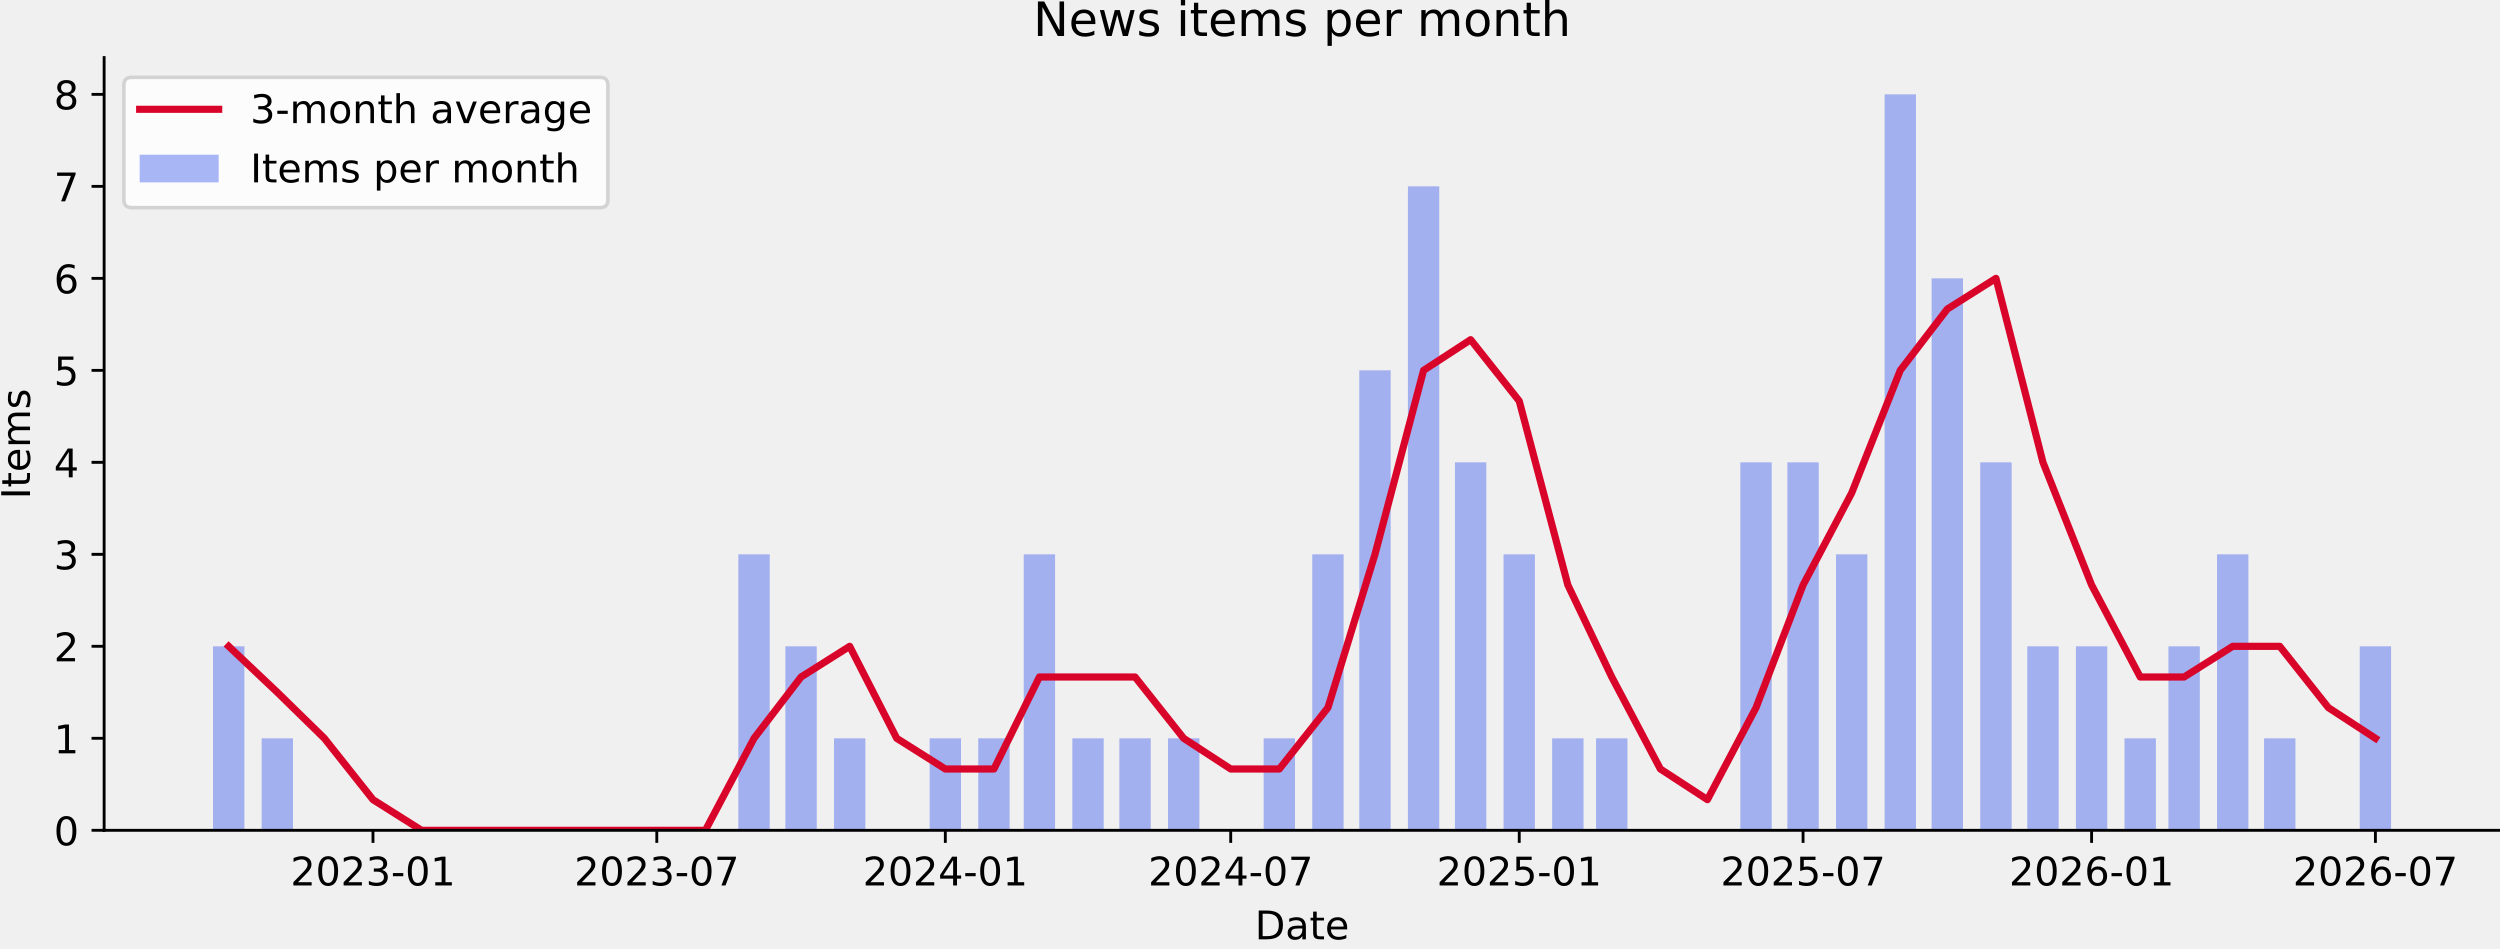
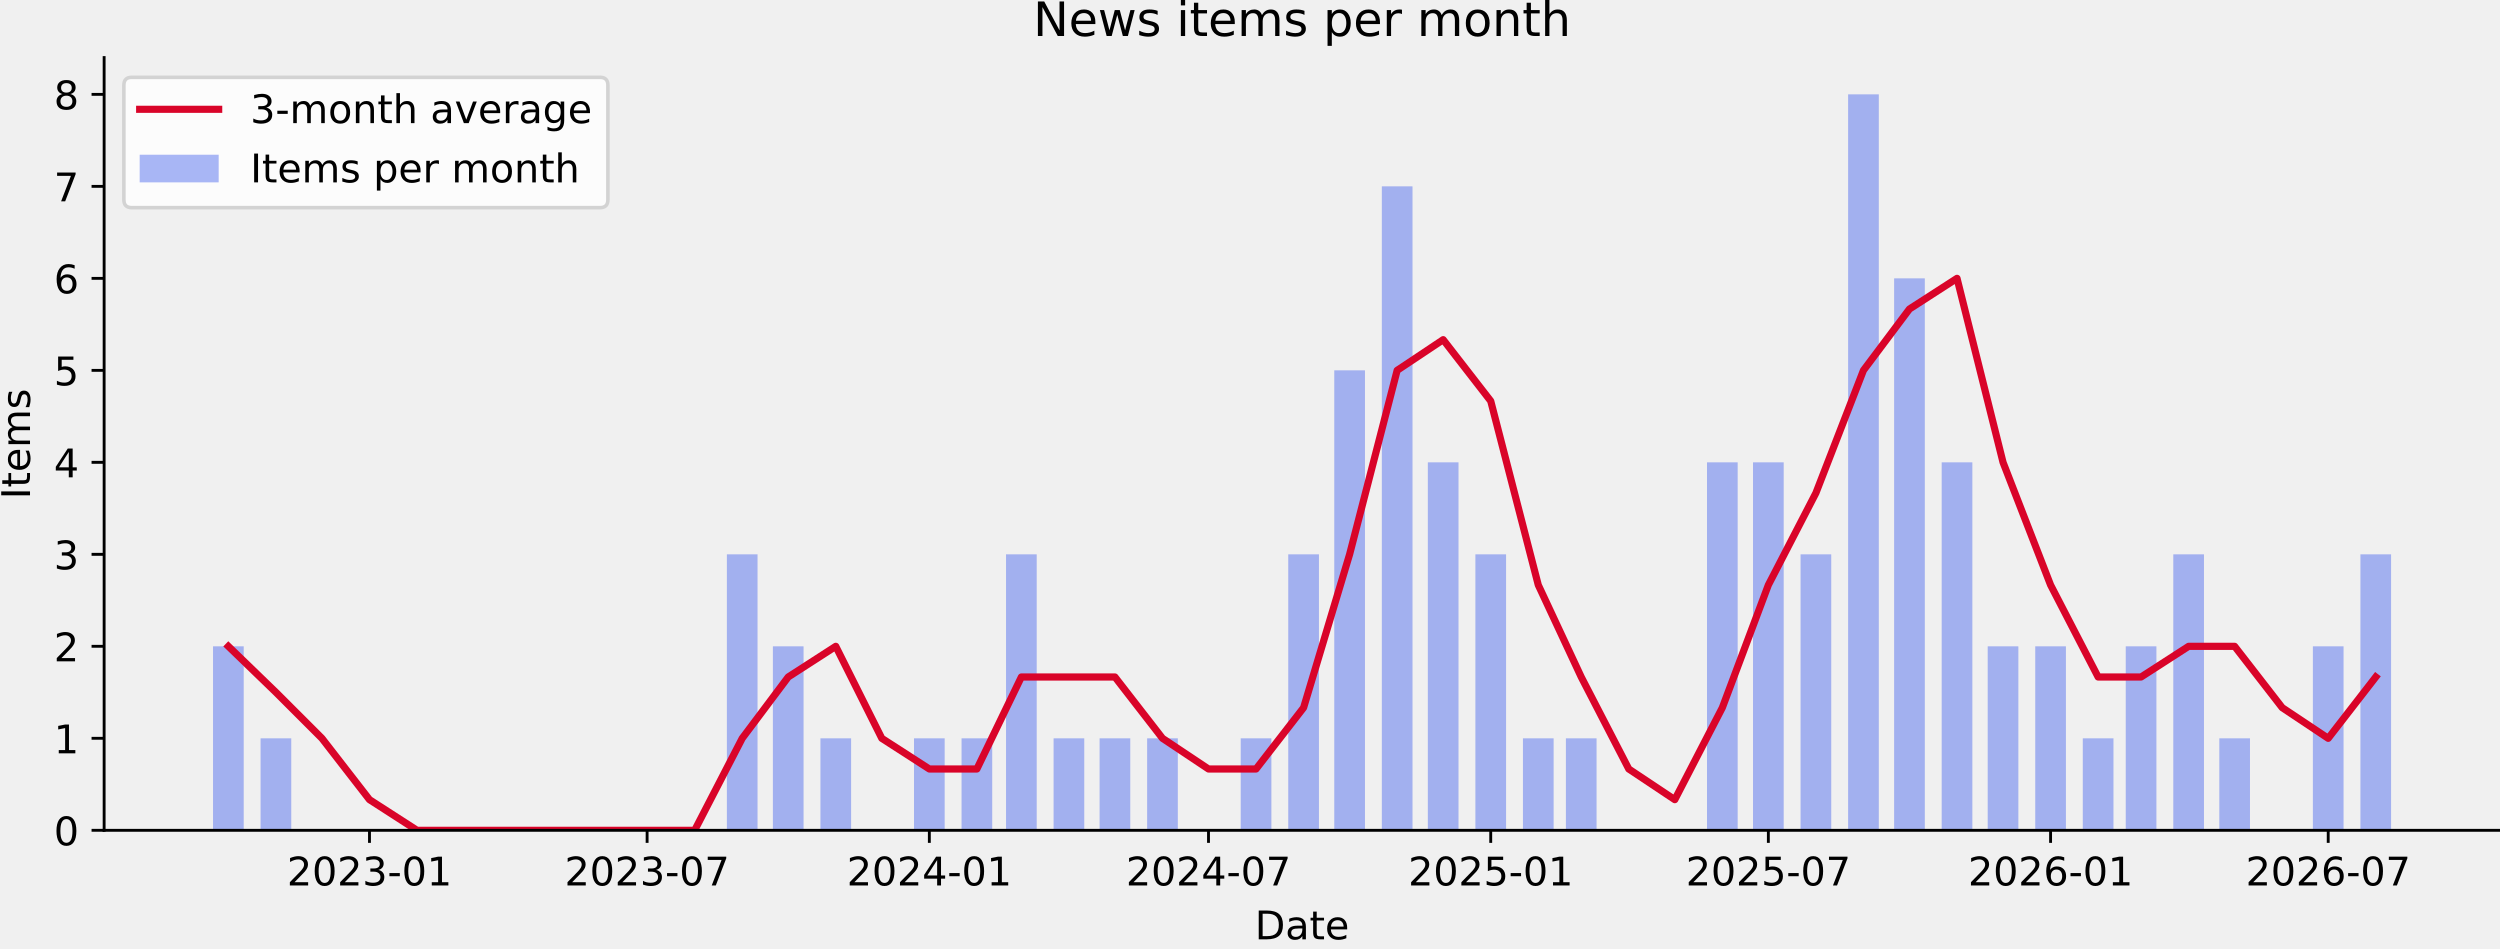
<svg xmlns="http://www.w3.org/2000/svg" xmlns:xlink="http://www.w3.org/1999/xlink" width="696.24pt" height="264.24pt" viewBox="0 0 696.24 264.24" version="1.1">
  <defs>
    <style type="text/css">*{stroke-linejoin: round; stroke-linecap: butt}</style>
  </defs>
  <g id="figure_1">
    <g id="patch_1">
      <path d="M 0 264.24  L 696.24 264.24  L 696.24 0  L 0 0  L 0 264.24  z " style="fill: none" />
    </g>
    <g id="axes_1">
      <g id="patch_2">
        <path d="M 28.999 231.24  L 696.24 231.24  L 696.24 16.03  L 28.999 16.03  L 28.999 231.24  z " style="fill: none" />
      </g>
      <g id="patch_3">
-         <path d="M 59.328 231.24  L 68.062 231.24  L 68.062 180  L 59.328 180  z " clip-path="url(#p89f8f1dfba)" style="fill: #4361ee; opacity: 0.45" />
+         <path d="M 59.328 231.24  L 67.871 231.24  L 67.871 180  L 59.328 180  z " clip-path="url(#p8202fbf239)" style="fill: #4361ee; opacity: 0.45" />
      </g>
      <g id="patch_4">
-         <path d="M 72.866 231.24  L 81.6 231.24  L 81.6 205.62  L 72.866 205.62  z " clip-path="url(#p89f8f1dfba)" style="fill: #4361ee; opacity: 0.45" />
+         <path d="M 72.57 231.24  L 81.114 231.24  L 81.114 205.62  L 72.57 205.62  z " clip-path="url(#p8202fbf239)" style="fill: #4361ee; opacity: 0.45" />
      </g>
      <g id="patch_5">
-         <path d="M 85.967 231.24  L 94.701 231.24  L 94.701 231.24  L 85.967 231.24  z " clip-path="url(#p89f8f1dfba)" style="fill: #4361ee; opacity: 0.45" />
+         <path d="M 85.385 231.24  L 93.929 231.24  L 93.929 231.24  L 85.385 231.24  z " clip-path="url(#p8202fbf239)" style="fill: #4361ee; opacity: 0.45" />
      </g>
      <g id="patch_6">
-         <path d="M 99.505 231.24  L 108.239 231.24  L 108.239 231.24  L 99.505 231.24  z " clip-path="url(#p89f8f1dfba)" style="fill: #4361ee; opacity: 0.45" />
+         <path d="M 98.628 231.24  L 107.171 231.24  L 107.171 231.24  L 98.628 231.24  z " clip-path="url(#p8202fbf239)" style="fill: #4361ee; opacity: 0.45" />
      </g>
      <g id="patch_7">
-         <path d="M 113.043 231.24  L 121.777 231.24  L 121.777 231.24  L 113.043 231.24  z " clip-path="url(#p89f8f1dfba)" style="fill: #4361ee; opacity: 0.45" />
+         <path d="M 111.87 231.24  L 120.413 231.24  L 120.413 231.24  L 111.87 231.24  z " clip-path="url(#p8202fbf239)" style="fill: #4361ee; opacity: 0.45" />
      </g>
      <g id="patch_8">
-         <path d="M 125.27 231.24  L 134.004 231.24  L 134.004 231.24  L 125.27 231.24  z " clip-path="url(#p89f8f1dfba)" style="fill: #4361ee; opacity: 0.45" />
+         <path d="M 123.831 231.24  L 132.374 231.24  L 132.374 231.24  L 123.831 231.24  z " clip-path="url(#p8202fbf239)" style="fill: #4361ee; opacity: 0.45" />
      </g>
      <g id="patch_9">
-         <path d="M 138.808 231.24  L 147.542 231.24  L 147.542 231.24  L 138.808 231.24  z " clip-path="url(#p89f8f1dfba)" style="fill: #4361ee; opacity: 0.45" />
+         <path d="M 137.073 231.24  L 145.616 231.24  L 145.616 231.24  L 137.073 231.24  z " clip-path="url(#p8202fbf239)" style="fill: #4361ee; opacity: 0.45" />
      </g>
      <g id="patch_10">
-         <path d="M 151.909 231.24  L 160.643 231.24  L 160.643 231.24  L 151.909 231.24  z " clip-path="url(#p89f8f1dfba)" style="fill: #4361ee; opacity: 0.45" />
+         <path d="M 149.888 231.24  L 158.432 231.24  L 158.432 231.24  L 149.888 231.24  z " clip-path="url(#p8202fbf239)" style="fill: #4361ee; opacity: 0.45" />
      </g>
      <g id="patch_11">
-         <path d="M 165.447 231.24  L 174.181 231.24  L 174.181 231.24  L 165.447 231.24  z " clip-path="url(#p89f8f1dfba)" style="fill: #4361ee; opacity: 0.45" />
+         <path d="M 163.13 231.24  L 171.674 231.24  L 171.674 231.24  L 163.13 231.24  z " clip-path="url(#p8202fbf239)" style="fill: #4361ee; opacity: 0.45" />
      </g>
      <g id="patch_12">
-         <path d="M 178.548 231.24  L 187.282 231.24  L 187.282 231.24  L 178.548 231.24  z " clip-path="url(#p89f8f1dfba)" style="fill: #4361ee; opacity: 0.45" />
+         <path d="M 175.946 231.24  L 184.489 231.24  L 184.489 231.24  L 175.946 231.24  z " clip-path="url(#p8202fbf239)" style="fill: #4361ee; opacity: 0.45" />
      </g>
      <g id="patch_13">
-         <path d="M 192.086 231.24  L 200.82 231.24  L 200.82 231.24  L 192.086 231.24  z " clip-path="url(#p89f8f1dfba)" style="fill: #4361ee; opacity: 0.45" />
+         <path d="M 189.188 231.24  L 197.731 231.24  L 197.731 231.24  L 189.188 231.24  z " clip-path="url(#p8202fbf239)" style="fill: #4361ee; opacity: 0.45" />
      </g>
      <g id="patch_14">
-         <path d="M 205.624 231.24  L 214.358 231.24  L 214.358 154.379  L 205.624 154.379  z " clip-path="url(#p89f8f1dfba)" style="fill: #4361ee; opacity: 0.45" />
+         <path d="M 202.43 231.24  L 210.974 231.24  L 210.974 154.379  L 202.43 154.379  z " clip-path="url(#p8202fbf239)" style="fill: #4361ee; opacity: 0.45" />
      </g>
      <g id="patch_15">
-         <path d="M 218.725 231.24  L 227.459 231.24  L 227.459 180  L 218.725 180  z " clip-path="url(#p89f8f1dfba)" style="fill: #4361ee; opacity: 0.45" />
+         <path d="M 215.245 231.24  L 223.789 231.24  L 223.789 180  L 215.245 180  z " clip-path="url(#p8202fbf239)" style="fill: #4361ee; opacity: 0.45" />
      </g>
      <g id="patch_16">
-         <path d="M 232.263 231.24  L 240.997 231.24  L 240.997 205.62  L 232.263 205.62  z " clip-path="url(#p89f8f1dfba)" style="fill: #4361ee; opacity: 0.45" />
+         <path d="M 228.488 231.24  L 237.031 231.24  L 237.031 205.62  L 228.488 205.62  z " clip-path="url(#p8202fbf239)" style="fill: #4361ee; opacity: 0.45" />
      </g>
      <g id="patch_17">
-         <path d="M 245.364 231.24  L 254.098 231.24  L 254.098 231.24  L 245.364 231.24  z " clip-path="url(#p89f8f1dfba)" style="fill: #4361ee; opacity: 0.45" />
+         <path d="M 241.303 231.24  L 249.846 231.24  L 249.846 231.24  L 241.303 231.24  z " clip-path="url(#p8202fbf239)" style="fill: #4361ee; opacity: 0.45" />
      </g>
      <g id="patch_18">
-         <path d="M 258.902 231.24  L 267.636 231.24  L 267.636 205.62  L 258.902 205.62  z " clip-path="url(#p89f8f1dfba)" style="fill: #4361ee; opacity: 0.45" />
+         <path d="M 254.545 231.24  L 263.089 231.24  L 263.089 205.62  L 254.545 205.62  z " clip-path="url(#p8202fbf239)" style="fill: #4361ee; opacity: 0.45" />
      </g>
      <g id="patch_19">
-         <path d="M 272.44 231.24  L 281.174 231.24  L 281.174 205.62  L 272.44 205.62  z " clip-path="url(#p89f8f1dfba)" style="fill: #4361ee; opacity: 0.45" />
+         <path d="M 267.787 231.24  L 276.331 231.24  L 276.331 205.62  L 267.787 205.62  z " clip-path="url(#p8202fbf239)" style="fill: #4361ee; opacity: 0.45" />
      </g>
      <g id="patch_20">
-         <path d="M 285.104 231.24  L 293.838 231.24  L 293.838 154.379  L 285.104 154.379  z " clip-path="url(#p89f8f1dfba)" style="fill: #4361ee; opacity: 0.45" />
+         <path d="M 280.175 231.24  L 288.719 231.24  L 288.719 154.379  L 280.175 154.379  z " clip-path="url(#p8202fbf239)" style="fill: #4361ee; opacity: 0.45" />
      </g>
      <g id="patch_21">
-         <path d="M 298.642 231.24  L 307.376 231.24  L 307.376 205.62  L 298.642 205.62  z " clip-path="url(#p89f8f1dfba)" style="fill: #4361ee; opacity: 0.45" />
+         <path d="M 293.418 231.24  L 301.961 231.24  L 301.961 205.62  L 293.418 205.62  z " clip-path="url(#p8202fbf239)" style="fill: #4361ee; opacity: 0.45" />
      </g>
      <g id="patch_22">
-         <path d="M 311.743 231.24  L 320.477 231.24  L 320.477 205.62  L 311.743 205.62  z " clip-path="url(#p89f8f1dfba)" style="fill: #4361ee; opacity: 0.45" />
+         <path d="M 306.233 231.24  L 314.776 231.24  L 314.776 205.62  L 306.233 205.62  z " clip-path="url(#p8202fbf239)" style="fill: #4361ee; opacity: 0.45" />
      </g>
      <g id="patch_23">
-         <path d="M 325.281 231.24  L 334.015 231.24  L 334.015 205.62  L 325.281 205.62  z " clip-path="url(#p89f8f1dfba)" style="fill: #4361ee; opacity: 0.45" />
+         <path d="M 319.475 231.24  L 328.019 231.24  L 328.019 205.62  L 319.475 205.62  z " clip-path="url(#p8202fbf239)" style="fill: #4361ee; opacity: 0.45" />
      </g>
      <g id="patch_24">
-         <path d="M 338.382 231.24  L 347.116 231.24  L 347.116 231.24  L 338.382 231.24  z " clip-path="url(#p89f8f1dfba)" style="fill: #4361ee; opacity: 0.45" />
+         <path d="M 332.29 231.24  L 340.834 231.24  L 340.834 231.24  L 332.29 231.24  z " clip-path="url(#p8202fbf239)" style="fill: #4361ee; opacity: 0.45" />
      </g>
      <g id="patch_25">
-         <path d="M 351.92 231.24  L 360.654 231.24  L 360.654 205.62  L 351.92 205.62  z " clip-path="url(#p89f8f1dfba)" style="fill: #4361ee; opacity: 0.45" />
+         <path d="M 345.533 231.24  L 354.076 231.24  L 354.076 205.62  L 345.533 205.62  z " clip-path="url(#p8202fbf239)" style="fill: #4361ee; opacity: 0.45" />
      </g>
      <g id="patch_26">
-         <path d="M 365.458 231.24  L 374.192 231.24  L 374.192 154.379  L 365.458 154.379  z " clip-path="url(#p89f8f1dfba)" style="fill: #4361ee; opacity: 0.45" />
+         <path d="M 358.775 231.24  L 367.318 231.24  L 367.318 154.379  L 358.775 154.379  z " clip-path="url(#p8202fbf239)" style="fill: #4361ee; opacity: 0.45" />
      </g>
      <g id="patch_27">
-         <path d="M 378.559 231.24  L 387.293 231.24  L 387.293 103.139  L 378.559 103.139  z " clip-path="url(#p89f8f1dfba)" style="fill: #4361ee; opacity: 0.45" />
+         <path d="M 371.59 231.24  L 380.133 231.24  L 380.133 103.139  L 371.59 103.139  z " clip-path="url(#p8202fbf239)" style="fill: #4361ee; opacity: 0.45" />
      </g>
      <g id="patch_28">
-         <path d="M 392.097 231.24  L 400.831 231.24  L 400.831 51.898  L 392.097 51.898  z " clip-path="url(#p89f8f1dfba)" style="fill: #4361ee; opacity: 0.45" />
+         <path d="M 384.832 231.24  L 393.376 231.24  L 393.376 51.898  L 384.832 51.898  z " clip-path="url(#p8202fbf239)" style="fill: #4361ee; opacity: 0.45" />
      </g>
      <g id="patch_29">
-         <path d="M 405.198 231.24  L 413.932 231.24  L 413.932 128.759  L 405.198 128.759  z " clip-path="url(#p89f8f1dfba)" style="fill: #4361ee; opacity: 0.45" />
+         <path d="M 397.647 231.24  L 406.191 231.24  L 406.191 128.759  L 397.647 128.759  z " clip-path="url(#p8202fbf239)" style="fill: #4361ee; opacity: 0.45" />
      </g>
      <g id="patch_30">
-         <path d="M 418.736 231.24  L 427.47 231.24  L 427.47 154.379  L 418.736 154.379  z " clip-path="url(#p89f8f1dfba)" style="fill: #4361ee; opacity: 0.45" />
+         <path d="M 410.89 231.24  L 419.433 231.24  L 419.433 154.379  L 410.89 154.379  z " clip-path="url(#p8202fbf239)" style="fill: #4361ee; opacity: 0.45" />
      </g>
      <g id="patch_31">
-         <path d="M 432.274 231.24  L 441.008 231.24  L 441.008 205.62  L 432.274 205.62  z " clip-path="url(#p89f8f1dfba)" style="fill: #4361ee; opacity: 0.45" />
+         <path d="M 424.132 231.24  L 432.675 231.24  L 432.675 205.62  L 424.132 205.62  z " clip-path="url(#p8202fbf239)" style="fill: #4361ee; opacity: 0.45" />
      </g>
      <g id="patch_32">
-         <path d="M 444.502 231.24  L 453.236 231.24  L 453.236 205.62  L 444.502 205.62  z " clip-path="url(#p89f8f1dfba)" style="fill: #4361ee; opacity: 0.45" />
+         <path d="M 436.093 231.24  L 444.636 231.24  L 444.636 205.62  L 436.093 205.62  z " clip-path="url(#p8202fbf239)" style="fill: #4361ee; opacity: 0.45" />
      </g>
      <g id="patch_33">
-         <path d="M 458.039 231.24  L 466.773 231.24  L 466.773 231.24  L 458.039 231.24  z " clip-path="url(#p89f8f1dfba)" style="fill: #4361ee; opacity: 0.45" />
+         <path d="M 449.335 231.24  L 457.879 231.24  L 457.879 231.24  L 449.335 231.24  z " clip-path="url(#p8202fbf239)" style="fill: #4361ee; opacity: 0.45" />
      </g>
      <g id="patch_34">
-         <path d="M 471.141 231.24  L 479.875 231.24  L 479.875 231.24  L 471.141 231.24  z " clip-path="url(#p89f8f1dfba)" style="fill: #4361ee; opacity: 0.45" />
+         <path d="M 462.15 231.24  L 470.694 231.24  L 470.694 231.24  L 462.15 231.24  z " clip-path="url(#p8202fbf239)" style="fill: #4361ee; opacity: 0.45" />
      </g>
      <g id="patch_35">
-         <path d="M 484.678 231.24  L 493.412 231.24  L 493.412 128.759  L 484.678 128.759  z " clip-path="url(#p89f8f1dfba)" style="fill: #4361ee; opacity: 0.45" />
+         <path d="M 475.393 231.24  L 483.936 231.24  L 483.936 128.759  L 475.393 128.759  z " clip-path="url(#p8202fbf239)" style="fill: #4361ee; opacity: 0.45" />
      </g>
      <g id="patch_36">
-         <path d="M 497.78 231.24  L 506.514 231.24  L 506.514 128.759  L 497.78 128.759  z " clip-path="url(#p89f8f1dfba)" style="fill: #4361ee; opacity: 0.45" />
+         <path d="M 488.208 231.24  L 496.751 231.24  L 496.751 128.759  L 488.208 128.759  z " clip-path="url(#p8202fbf239)" style="fill: #4361ee; opacity: 0.45" />
      </g>
      <g id="patch_37">
-         <path d="M 511.317 231.24  L 520.051 231.24  L 520.051 154.379  L 511.317 154.379  z " clip-path="url(#p89f8f1dfba)" style="fill: #4361ee; opacity: 0.45" />
+         <path d="M 501.45 231.24  L 509.993 231.24  L 509.993 154.379  L 501.45 154.379  z " clip-path="url(#p8202fbf239)" style="fill: #4361ee; opacity: 0.45" />
      </g>
      <g id="patch_38">
-         <path d="M 524.855 231.24  L 533.589 231.24  L 533.589 26.278  L 524.855 26.278  z " clip-path="url(#p89f8f1dfba)" style="fill: #4361ee; opacity: 0.45" />
+         <path d="M 514.692 231.24  L 523.236 231.24  L 523.236 26.278  L 514.692 26.278  z " clip-path="url(#p8202fbf239)" style="fill: #4361ee; opacity: 0.45" />
      </g>
      <g id="patch_39">
-         <path d="M 537.956 231.24  L 546.69 231.24  L 546.69 77.519  L 537.956 77.519  z " clip-path="url(#p89f8f1dfba)" style="fill: #4361ee; opacity: 0.45" />
+         <path d="M 527.507 231.24  L 536.051 231.24  L 536.051 77.519  L 527.507 77.519  z " clip-path="url(#p8202fbf239)" style="fill: #4361ee; opacity: 0.45" />
      </g>
      <g id="patch_40">
-         <path d="M 551.494 231.24  L 560.228 231.24  L 560.228 128.759  L 551.494 128.759  z " clip-path="url(#p89f8f1dfba)" style="fill: #4361ee; opacity: 0.45" />
+         <path d="M 540.75 231.24  L 549.293 231.24  L 549.293 128.759  L 540.75 128.759  z " clip-path="url(#p8202fbf239)" style="fill: #4361ee; opacity: 0.45" />
      </g>
      <g id="patch_41">
-         <path d="M 564.595 231.24  L 573.329 231.24  L 573.329 180  L 564.595 180  z " clip-path="url(#p89f8f1dfba)" style="fill: #4361ee; opacity: 0.45" />
+         <path d="M 553.565 231.24  L 562.108 231.24  L 562.108 180  L 553.565 180  z " clip-path="url(#p8202fbf239)" style="fill: #4361ee; opacity: 0.45" />
      </g>
      <g id="patch_42">
-         <path d="M 578.133 231.24  L 586.867 231.24  L 586.867 180  L 578.133 180  z " clip-path="url(#p89f8f1dfba)" style="fill: #4361ee; opacity: 0.45" />
+         <path d="M 566.807 231.24  L 575.351 231.24  L 575.351 180  L 566.807 180  z " clip-path="url(#p8202fbf239)" style="fill: #4361ee; opacity: 0.45" />
      </g>
      <g id="patch_43">
-         <path d="M 591.671 231.24  L 600.405 231.24  L 600.405 205.62  L 591.671 205.62  z " clip-path="url(#p89f8f1dfba)" style="fill: #4361ee; opacity: 0.45" />
+         <path d="M 580.049 231.24  L 588.593 231.24  L 588.593 205.62  L 580.049 205.62  z " clip-path="url(#p8202fbf239)" style="fill: #4361ee; opacity: 0.45" />
      </g>
      <g id="patch_44">
-         <path d="M 603.899 231.24  L 612.633 231.24  L 612.633 180  L 603.899 180  z " clip-path="url(#p89f8f1dfba)" style="fill: #4361ee; opacity: 0.45" />
+         <path d="M 592.01 231.24  L 600.554 231.24  L 600.554 180  L 592.01 180  z " clip-path="url(#p8202fbf239)" style="fill: #4361ee; opacity: 0.45" />
      </g>
      <g id="patch_45">
-         <path d="M 617.437 231.24  L 626.171 231.24  L 626.171 154.379  L 617.437 154.379  z " clip-path="url(#p89f8f1dfba)" style="fill: #4361ee; opacity: 0.45" />
+         <path d="M 605.253 231.24  L 613.796 231.24  L 613.796 154.379  L 605.253 154.379  z " clip-path="url(#p8202fbf239)" style="fill: #4361ee; opacity: 0.45" />
      </g>
      <g id="patch_46">
-         <path d="M 630.538 231.24  L 639.272 231.24  L 639.272 205.62  L 630.538 205.62  z " clip-path="url(#p89f8f1dfba)" style="fill: #4361ee; opacity: 0.45" />
+         <path d="M 618.068 231.24  L 626.611 231.24  L 626.611 205.62  L 618.068 205.62  z " clip-path="url(#p8202fbf239)" style="fill: #4361ee; opacity: 0.45" />
      </g>
      <g id="patch_47">
-         <path d="M 644.076 231.24  L 652.81 231.24  L 652.81 231.24  L 644.076 231.24  z " clip-path="url(#p89f8f1dfba)" style="fill: #4361ee; opacity: 0.45" />
+         <path d="M 631.31 231.24  L 639.853 231.24  L 639.853 231.24  L 631.31 231.24  z " clip-path="url(#p8202fbf239)" style="fill: #4361ee; opacity: 0.45" />
      </g>
      <g id="patch_48">
-         <path d="M 657.177 231.24  L 665.911 231.24  L 665.911 180  L 657.177 180  z " clip-path="url(#p89f8f1dfba)" style="fill: #4361ee; opacity: 0.45" />
+         <path d="M 644.125 231.24  L 652.669 231.24  L 652.669 180  L 644.125 180  z " clip-path="url(#p8202fbf239)" style="fill: #4361ee; opacity: 0.45" />
+       </g>
+       <g id="patch_49">
+         <path d="M 657.367 231.24  L 665.911 231.24  L 665.911 154.379  L 657.367 154.379  z " clip-path="url(#p8202fbf239)" style="fill: #4361ee; opacity: 0.45" />
      </g>
      <g id="matplotlib.axis_1">
        <g id="xtick_1">
          <g id="line2d_1">
            <defs>
-               <path id="m1a3a6f8a3b" d="M 0 0  L 0 3.5  " style="stroke: #000000; stroke-width: 0.8" />
+               <path id="mb87b85aa44" d="M 0 0  L 0 3.5  " style="stroke: #000000; stroke-width: 0.8" />
            </defs>
            <g>
-               <use xlink:href="#m1a3a6f8a3b" x="103.872" y="231.24" style="stroke: #000000; stroke-width: 0.8" />
+               <use xlink:href="#mb87b85aa44" x="102.899" y="231.24" style="stroke: #000000; stroke-width: 0.8" />
            </g>
          </g>
          <g id="text_1">
-             <g transform="translate(80.89124 246.5974) scale(0.11 -0.11)">
+             <g transform="translate(79.9188 246.5974) scale(0.11 -0.11)">
              <defs>
                <path id="DejaVuSans-15" d="M 1228 531  L 3431 531  L 3431 0  L 469 0  L 469 531  Q 828 903 1448 1529  Q 2069 2156 2228 2338  Q 2531 2678 2651 2914  Q 2772 3150 2772 3378  Q 2772 3750 2511 3984  Q 2250 4219 1831 4219  Q 1534 4219 1204 4116  Q 875 4013 500 3803  L 500 4441  Q 881 4594 1212 4672  Q 1544 4750 1819 4750  Q 2544 4750 2975 4387  Q 3406 4025 3406 3419  Q 3406 3131 3298 2873  Q 3191 2616 2906 2266  Q 2828 2175 2409 1742  Q 1991 1309 1228 531  z " transform="scale(0.015625)" />
                <path id="DejaVuSans-13" d="M 2034 4250  Q 1547 4250 1301 3770  Q 1056 3291 1056 2328  Q 1056 1369 1301 889  Q 1547 409 2034 409  Q 2525 409 2770 889  Q 3016 1369 3016 2328  Q 3016 3291 2770 3770  Q 2525 4250 2034 4250  z M 2034 4750  Q 2819 4750 3233 4129  Q 3647 3509 3647 2328  Q 3647 1150 3233 529  Q 2819 -91 2034 -91  Q 1250 -91 836 529  Q 422 1150 422 2328  Q 422 3509 836 4129  Q 1250 4750 2034 4750  z " transform="scale(0.015625)" />
                <path id="DejaVuSans-16" d="M 2597 2516  Q 3050 2419 3304 2112  Q 3559 1806 3559 1356  Q 3559 666 3084 287  Q 2609 -91 1734 -91  Q 1441 -91 1130 -33  Q 819 25 488 141  L 488 750  Q 750 597 1062 519  Q 1375 441 1716 441  Q 2309 441 2620 675  Q 2931 909 2931 1356  Q 2931 1769 2642 2001  Q 2353 2234 1838 2234  L 1294 2234  L 1294 2753  L 1863 2753  Q 2328 2753 2575 2939  Q 2822 3125 2822 3475  Q 2822 3834 2567 4026  Q 2313 4219 1838 4219  Q 1578 4219 1281 4162  Q 984 4106 628 3988  L 628 4550  Q 988 4650 1302 4700  Q 1616 4750 1894 4750  Q 2613 4750 3031 4423  Q 3450 4097 3450 3541  Q 3450 3153 3228 2886  Q 3006 2619 2597 2516  z " transform="scale(0.015625)" />
                <path id="DejaVuSans-10" d="M 313 2009  L 1997 2009  L 1997 1497  L 313 1497  L 313 2009  z " transform="scale(0.015625)" />
                <path id="DejaVuSans-14" d="M 794 531  L 1825 531  L 1825 4091  L 703 3866  L 703 4441  L 1819 4666  L 2450 4666  L 2450 531  L 3481 531  L 3481 0  L 794 0  L 794 531  z " transform="scale(0.015625)" />
              </defs>
              <use xlink:href="#DejaVuSans-15" />
              <use xlink:href="#DejaVuSans-13" transform="translate(63.625 0)" />
              <use xlink:href="#DejaVuSans-15" transform="translate(127.25 0)" />
              <use xlink:href="#DejaVuSans-16" transform="translate(190.875 0)" />
              <use xlink:href="#DejaVuSans-10" transform="translate(254.5 0)" />
              <use xlink:href="#DejaVuSans-13" transform="translate(290.5781 0)" />
              <use xlink:href="#DejaVuSans-14" transform="translate(354.2031 0)" />
            </g>
          </g>
        </g>
        <g id="xtick_2">
          <g id="line2d_2">
            <g>
-               <use xlink:href="#m1a3a6f8a3b" x="182.915" y="231.24" style="stroke: #000000; stroke-width: 0.8" />
+               <use xlink:href="#mb87b85aa44" x="180.217" y="231.24" style="stroke: #000000; stroke-width: 0.8" />
            </g>
          </g>
          <g id="text_2">
-             <g transform="translate(159.9348 246.5974) scale(0.11 -0.11)">
+             <g transform="translate(157.2368 246.5974) scale(0.11 -0.11)">
              <defs>
                <path id="DejaVuSans-1a" d="M 525 4666  L 3525 4666  L 3525 4397  L 1831 0  L 1172 0  L 2766 4134  L 525 4134  L 525 4666  z " transform="scale(0.015625)" />
              </defs>
              <use xlink:href="#DejaVuSans-15" />
              <use xlink:href="#DejaVuSans-13" transform="translate(63.625 0)" />
              <use xlink:href="#DejaVuSans-15" transform="translate(127.25 0)" />
              <use xlink:href="#DejaVuSans-16" transform="translate(190.875 0)" />
              <use xlink:href="#DejaVuSans-10" transform="translate(254.5 0)" />
              <use xlink:href="#DejaVuSans-13" transform="translate(290.5781 0)" />
              <use xlink:href="#DejaVuSans-1a" transform="translate(354.2031 0)" />
            </g>
          </g>
        </g>
        <g id="xtick_3">
          <g id="line2d_3">
            <g>
-               <use xlink:href="#m1a3a6f8a3b" x="263.269" y="231.24" style="stroke: #000000; stroke-width: 0.8" />
+               <use xlink:href="#mb87b85aa44" x="258.817" y="231.24" style="stroke: #000000; stroke-width: 0.8" />
            </g>
          </g>
          <g id="text_3">
-             <g transform="translate(240.2885 246.5974) scale(0.11 -0.11)">
+             <g transform="translate(235.8363 246.5974) scale(0.11 -0.11)">
              <defs>
                <path id="DejaVuSans-17" d="M 2419 4116  L 825 1625  L 2419 1625  L 2419 4116  z M 2253 4666  L 3047 4666  L 3047 1625  L 3713 1625  L 3713 1100  L 3047 1100  L 3047 0  L 2419 0  L 2419 1100  L 313 1100  L 313 1709  L 2253 4666  z " transform="scale(0.015625)" />
              </defs>
              <use xlink:href="#DejaVuSans-15" />
              <use xlink:href="#DejaVuSans-13" transform="translate(63.625 0)" />
              <use xlink:href="#DejaVuSans-15" transform="translate(127.25 0)" />
              <use xlink:href="#DejaVuSans-17" transform="translate(190.875 0)" />
              <use xlink:href="#DejaVuSans-10" transform="translate(254.5 0)" />
              <use xlink:href="#DejaVuSans-13" transform="translate(290.5781 0)" />
              <use xlink:href="#DejaVuSans-14" transform="translate(354.2031 0)" />
            </g>
          </g>
        </g>
        <g id="xtick_4">
          <g id="line2d_4">
            <g>
-               <use xlink:href="#m1a3a6f8a3b" x="342.749" y="231.24" style="stroke: #000000; stroke-width: 0.8" />
+               <use xlink:href="#mb87b85aa44" x="336.562" y="231.24" style="stroke: #000000; stroke-width: 0.8" />
            </g>
          </g>
          <g id="text_4">
-             <g transform="translate(319.7688 246.5974) scale(0.11 -0.11)">
+             <g transform="translate(313.5814 246.5974) scale(0.11 -0.11)">
              <use xlink:href="#DejaVuSans-15" />
              <use xlink:href="#DejaVuSans-13" transform="translate(63.625 0)" />
              <use xlink:href="#DejaVuSans-15" transform="translate(127.25 0)" />
              <use xlink:href="#DejaVuSans-17" transform="translate(190.875 0)" />
              <use xlink:href="#DejaVuSans-10" transform="translate(254.5 0)" />
              <use xlink:href="#DejaVuSans-13" transform="translate(290.5781 0)" />
              <use xlink:href="#DejaVuSans-1a" transform="translate(354.2031 0)" />
            </g>
          </g>
        </g>
        <g id="xtick_5">
          <g id="line2d_5">
            <g>
-               <use xlink:href="#m1a3a6f8a3b" x="423.103" y="231.24" style="stroke: #000000; stroke-width: 0.8" />
+               <use xlink:href="#mb87b85aa44" x="415.161" y="231.24" style="stroke: #000000; stroke-width: 0.8" />
            </g>
          </g>
          <g id="text_5">
-             <g transform="translate(400.1224 246.5974) scale(0.11 -0.11)">
+             <g transform="translate(392.1809 246.5974) scale(0.11 -0.11)">
              <defs>
                <path id="DejaVuSans-18" d="M 691 4666  L 3169 4666  L 3169 4134  L 1269 4134  L 1269 2991  Q 1406 3038 1543 3061  Q 1681 3084 1819 3084  Q 2600 3084 3056 2656  Q 3513 2228 3513 1497  Q 3513 744 3044 326  Q 2575 -91 1722 -91  Q 1428 -91 1123 -41  Q 819 9 494 109  L 494 744  Q 775 591 1075 516  Q 1375 441 1709 441  Q 2250 441 2565 725  Q 2881 1009 2881 1497  Q 2881 1984 2565 2268  Q 2250 2553 1709 2553  Q 1456 2553 1204 2497  Q 953 2441 691 2322  L 691 4666  z " transform="scale(0.015625)" />
              </defs>
              <use xlink:href="#DejaVuSans-15" />
              <use xlink:href="#DejaVuSans-13" transform="translate(63.625 0)" />
              <use xlink:href="#DejaVuSans-15" transform="translate(127.25 0)" />
              <use xlink:href="#DejaVuSans-18" transform="translate(190.875 0)" />
              <use xlink:href="#DejaVuSans-10" transform="translate(254.5 0)" />
              <use xlink:href="#DejaVuSans-13" transform="translate(290.5781 0)" />
              <use xlink:href="#DejaVuSans-14" transform="translate(354.2031 0)" />
            </g>
          </g>
        </g>
        <g id="xtick_6">
          <g id="line2d_6">
            <g>
-               <use xlink:href="#m1a3a6f8a3b" x="502.147" y="231.24" style="stroke: #000000; stroke-width: 0.8" />
+               <use xlink:href="#mb87b85aa44" x="492.479" y="231.24" style="stroke: #000000; stroke-width: 0.8" />
            </g>
          </g>
          <g id="text_6">
-             <g transform="translate(479.166 246.5974) scale(0.11 -0.11)">
+             <g transform="translate(469.4988 246.5974) scale(0.11 -0.11)">
              <use xlink:href="#DejaVuSans-15" />
              <use xlink:href="#DejaVuSans-13" transform="translate(63.625 0)" />
              <use xlink:href="#DejaVuSans-15" transform="translate(127.25 0)" />
              <use xlink:href="#DejaVuSans-18" transform="translate(190.875 0)" />
              <use xlink:href="#DejaVuSans-10" transform="translate(254.5 0)" />
              <use xlink:href="#DejaVuSans-13" transform="translate(290.5781 0)" />
              <use xlink:href="#DejaVuSans-1a" transform="translate(354.2031 0)" />
            </g>
          </g>
        </g>
        <g id="xtick_7">
          <g id="line2d_7">
            <g>
-               <use xlink:href="#m1a3a6f8a3b" x="582.5" y="231.24" style="stroke: #000000; stroke-width: 0.8" />
+               <use xlink:href="#mb87b85aa44" x="571.079" y="231.24" style="stroke: #000000; stroke-width: 0.8" />
            </g>
          </g>
          <g id="text_7">
-             <g transform="translate(559.5197 246.5974) scale(0.11 -0.11)">
+             <g transform="translate(548.0983 246.5974) scale(0.11 -0.11)">
              <defs>
                <path id="DejaVuSans-19" d="M 2113 2584  Q 1688 2584 1439 2293  Q 1191 2003 1191 1497  Q 1191 994 1439 701  Q 1688 409 2113 409  Q 2538 409 2786 701  Q 3034 994 3034 1497  Q 3034 2003 2786 2293  Q 2538 2584 2113 2584  z M 3366 4563  L 3366 3988  Q 3128 4100 2886 4159  Q 2644 4219 2406 4219  Q 1781 4219 1451 3797  Q 1122 3375 1075 2522  Q 1259 2794 1537 2939  Q 1816 3084 2150 3084  Q 2853 3084 3261 2657  Q 3669 2231 3669 1497  Q 3669 778 3244 343  Q 2819 -91 2113 -91  Q 1303 -91 875 529  Q 447 1150 447 2328  Q 447 3434 972 4092  Q 1497 4750 2381 4750  Q 2619 4750 2861 4703  Q 3103 4656 3366 4563  z " transform="scale(0.015625)" />
              </defs>
              <use xlink:href="#DejaVuSans-15" />
              <use xlink:href="#DejaVuSans-13" transform="translate(63.625 0)" />
              <use xlink:href="#DejaVuSans-15" transform="translate(127.25 0)" />
              <use xlink:href="#DejaVuSans-19" transform="translate(190.875 0)" />
              <use xlink:href="#DejaVuSans-10" transform="translate(254.5 0)" />
              <use xlink:href="#DejaVuSans-13" transform="translate(290.5781 0)" />
              <use xlink:href="#DejaVuSans-14" transform="translate(354.2031 0)" />
            </g>
          </g>
        </g>
        <g id="xtick_8">
          <g id="line2d_8">
            <g>
-               <use xlink:href="#m1a3a6f8a3b" x="661.544" y="231.24" style="stroke: #000000; stroke-width: 0.8" />
+               <use xlink:href="#mb87b85aa44" x="648.397" y="231.24" style="stroke: #000000; stroke-width: 0.8" />
            </g>
          </g>
          <g id="text_8">
-             <g transform="translate(638.5633 246.5974) scale(0.11 -0.11)">
+             <g transform="translate(625.4163 246.5974) scale(0.11 -0.11)">
              <use xlink:href="#DejaVuSans-15" />
              <use xlink:href="#DejaVuSans-13" transform="translate(63.625 0)" />
              <use xlink:href="#DejaVuSans-15" transform="translate(127.25 0)" />
              <use xlink:href="#DejaVuSans-19" transform="translate(190.875 0)" />
              <use xlink:href="#DejaVuSans-10" transform="translate(254.5 0)" />
              <use xlink:href="#DejaVuSans-13" transform="translate(290.5781 0)" />
              <use xlink:href="#DejaVuSans-1a" transform="translate(354.2031 0)" />
            </g>
          </g>
        </g>
        <g id="text_9">
          <g transform="translate(349.4735 261.5974) scale(0.11 -0.11)">
            <defs>
              <path id="DejaVuSans-27" d="M 1259 4147  L 1259 519  L 2022 519  Q 2988 519 3436 956  Q 3884 1394 3884 2338  Q 3884 3275 3436 3711  Q 2988 4147 2022 4147  L 1259 4147  z M 628 4666  L 1925 4666  Q 3281 4666 3915 4102  Q 4550 3538 4550 2338  Q 4550 1131 3912 565  Q 3275 0 1925 0  L 628 0  L 628 4666  z " transform="scale(0.015625)" />
              <path id="DejaVuSans-44" d="M 2194 1759  Q 1497 1759 1228 1600  Q 959 1441 959 1056  Q 959 750 1161 570  Q 1363 391 1709 391  Q 2188 391 2477 730  Q 2766 1069 2766 1631  L 2766 1759  L 2194 1759  z M 3341 1997  L 3341 0  L 2766 0  L 2766 531  Q 2569 213 2275 61  Q 1981 -91 1556 -91  Q 1019 -91 701 211  Q 384 513 384 1019  Q 384 1609 779 1909  Q 1175 2209 1959 2209  L 2766 2209  L 2766 2266  Q 2766 2663 2505 2880  Q 2244 3097 1772 3097  Q 1472 3097 1187 3025  Q 903 2953 641 2809  L 641 3341  Q 956 3463 1253 3523  Q 1550 3584 1831 3584  Q 2591 3584 2966 3190  Q 3341 2797 3341 1997  z " transform="scale(0.015625)" />
              <path id="DejaVuSans-57" d="M 1172 4494  L 1172 3500  L 2356 3500  L 2356 3053  L 1172 3053  L 1172 1153  Q 1172 725 1289 603  Q 1406 481 1766 481  L 2356 481  L 2356 0  L 1766 0  Q 1100 0 847 248  Q 594 497 594 1153  L 594 3053  L 172 3053  L 172 3500  L 594 3500  L 594 4494  L 1172 4494  z " transform="scale(0.015625)" />
              <path id="DejaVuSans-48" d="M 3597 1894  L 3597 1613  L 953 1613  Q 991 1019 1311 708  Q 1631 397 2203 397  Q 2534 397 2845 478  Q 3156 559 3463 722  L 3463 178  Q 3153 47 2828 -22  Q 2503 -91 2169 -91  Q 1331 -91 842 396  Q 353 884 353 1716  Q 353 2575 817 3079  Q 1281 3584 2069 3584  Q 2775 3584 3186 3129  Q 3597 2675 3597 1894  z M 3022 2063  Q 3016 2534 2758 2815  Q 2500 3097 2075 3097  Q 1594 3097 1305 2825  Q 1016 2553 972 2059  L 3022 2063  z " transform="scale(0.015625)" />
            </defs>
            <use xlink:href="#DejaVuSans-27" />
            <use xlink:href="#DejaVuSans-44" transform="translate(77 0)" />
            <use xlink:href="#DejaVuSans-57" transform="translate(138.2812 0)" />
            <use xlink:href="#DejaVuSans-48" transform="translate(177.4844 0)" />
          </g>
        </g>
      </g>
      <g id="matplotlib.axis_2">
        <g id="ytick_1">
          <g id="line2d_9">
            <defs>
-               <path id="md4ef435bdd" d="M 0 0  L -3.5 0  " style="stroke: #000000; stroke-width: 0.8" />
+               <path id="me62b69fd5f" d="M 0 0  L -3.5 0  " style="stroke: #000000; stroke-width: 0.8" />
            </defs>
            <g>
-               <use xlink:href="#md4ef435bdd" x="28.999" y="231.24" style="stroke: #000000; stroke-width: 0.8" />
+               <use xlink:href="#me62b69fd5f" x="28.999" y="231.24" style="stroke: #000000; stroke-width: 0.8" />
            </g>
          </g>
          <g id="text_10">
            <g transform="translate(15 235.4187) scale(0.11 -0.11)">
              <use xlink:href="#DejaVuSans-13" />
            </g>
          </g>
        </g>
        <g id="ytick_2">
          <g id="line2d_10">
            <g>
-               <use xlink:href="#md4ef435bdd" x="28.999" y="205.62" style="stroke: #000000; stroke-width: 0.8" />
+               <use xlink:href="#me62b69fd5f" x="28.999" y="205.62" style="stroke: #000000; stroke-width: 0.8" />
            </g>
          </g>
          <g id="text_11">
            <g transform="translate(15 209.7985) scale(0.11 -0.11)">
              <use xlink:href="#DejaVuSans-14" />
            </g>
          </g>
        </g>
        <g id="ytick_3">
          <g id="line2d_11">
            <g>
-               <use xlink:href="#md4ef435bdd" x="28.999" y="180" style="stroke: #000000; stroke-width: 0.8" />
+               <use xlink:href="#me62b69fd5f" x="28.999" y="180" style="stroke: #000000; stroke-width: 0.8" />
            </g>
          </g>
          <g id="text_12">
            <g transform="translate(15 184.1782) scale(0.11 -0.11)">
              <use xlink:href="#DejaVuSans-15" />
            </g>
          </g>
        </g>
        <g id="ytick_4">
          <g id="line2d_12">
            <g>
-               <use xlink:href="#md4ef435bdd" x="28.999" y="154.379" style="stroke: #000000; stroke-width: 0.8" />
+               <use xlink:href="#me62b69fd5f" x="28.999" y="154.379" style="stroke: #000000; stroke-width: 0.8" />
            </g>
          </g>
          <g id="text_13">
            <g transform="translate(15 158.558) scale(0.11 -0.11)">
              <use xlink:href="#DejaVuSans-16" />
            </g>
          </g>
        </g>
        <g id="ytick_5">
          <g id="line2d_13">
            <g>
-               <use xlink:href="#md4ef435bdd" x="28.999" y="128.759" style="stroke: #000000; stroke-width: 0.8" />
+               <use xlink:href="#me62b69fd5f" x="28.999" y="128.759" style="stroke: #000000; stroke-width: 0.8" />
            </g>
          </g>
          <g id="text_14">
            <g transform="translate(15 132.9377) scale(0.11 -0.11)">
              <use xlink:href="#DejaVuSans-17" />
            </g>
          </g>
        </g>
        <g id="ytick_6">
          <g id="line2d_14">
            <g>
-               <use xlink:href="#md4ef435bdd" x="28.999" y="103.139" style="stroke: #000000; stroke-width: 0.8" />
+               <use xlink:href="#me62b69fd5f" x="28.999" y="103.139" style="stroke: #000000; stroke-width: 0.8" />
            </g>
          </g>
          <g id="text_15">
            <g transform="translate(15 107.3175) scale(0.11 -0.11)">
              <use xlink:href="#DejaVuSans-18" />
            </g>
          </g>
        </g>
        <g id="ytick_7">
          <g id="line2d_15">
            <g>
-               <use xlink:href="#md4ef435bdd" x="28.999" y="77.519" style="stroke: #000000; stroke-width: 0.8" />
+               <use xlink:href="#me62b69fd5f" x="28.999" y="77.519" style="stroke: #000000; stroke-width: 0.8" />
            </g>
          </g>
          <g id="text_16">
            <g transform="translate(15 81.69724) scale(0.11 -0.11)">
              <use xlink:href="#DejaVuSans-19" />
            </g>
          </g>
        </g>
        <g id="ytick_8">
          <g id="line2d_16">
            <g>
-               <use xlink:href="#md4ef435bdd" x="28.999" y="51.898" style="stroke: #000000; stroke-width: 0.8" />
+               <use xlink:href="#me62b69fd5f" x="28.999" y="51.898" style="stroke: #000000; stroke-width: 0.8" />
            </g>
          </g>
          <g id="text_17">
            <g transform="translate(15 56.07699) scale(0.11 -0.11)">
              <use xlink:href="#DejaVuSans-1a" />
            </g>
          </g>
        </g>
        <g id="ytick_9">
          <g id="line2d_17">
            <g>
-               <use xlink:href="#md4ef435bdd" x="28.999" y="26.278" style="stroke: #000000; stroke-width: 0.8" />
+               <use xlink:href="#me62b69fd5f" x="28.999" y="26.278" style="stroke: #000000; stroke-width: 0.8" />
            </g>
          </g>
          <g id="text_18">
            <g transform="translate(15 30.45675) scale(0.11 -0.11)">
              <defs>
                <path id="DejaVuSans-1b" d="M 2034 2216  Q 1584 2216 1326 1975  Q 1069 1734 1069 1313  Q 1069 891 1326 650  Q 1584 409 2034 409  Q 2484 409 2743 651  Q 3003 894 3003 1313  Q 3003 1734 2745 1975  Q 2488 2216 2034 2216  z M 1403 2484  Q 997 2584 770 2862  Q 544 3141 544 3541  Q 544 4100 942 4425  Q 1341 4750 2034 4750  Q 2731 4750 3128 4425  Q 3525 4100 3525 3541  Q 3525 3141 3298 2862  Q 3072 2584 2669 2484  Q 3125 2378 3379 2068  Q 3634 1759 3634 1313  Q 3634 634 3220 271  Q 2806 -91 2034 -91  Q 1263 -91 848 271  Q 434 634 434 1313  Q 434 1759 690 2068  Q 947 2378 1403 2484  z M 1172 3481  Q 1172 3119 1398 2916  Q 1625 2713 2034 2713  Q 2441 2713 2670 2916  Q 2900 3119 2900 3481  Q 2900 3844 2670 4047  Q 2441 4250 2034 4250  Q 1625 4250 1398 4047  Q 1172 3844 1172 3481  z " transform="scale(0.015625)" />
              </defs>
              <use xlink:href="#DejaVuSans-1b" />
            </g>
          </g>
        </g>
        <g id="text_19">
          <g transform="translate(8.357422 139.0204) rotate(-90) scale(0.11 -0.11)">
            <defs>
              <path id="DejaVuSans-2c" d="M 628 4666  L 1259 4666  L 1259 0  L 628 0  L 628 4666  z " transform="scale(0.015625)" />
              <path id="DejaVuSans-50" d="M 3328 2828  Q 3544 3216 3844 3400  Q 4144 3584 4550 3584  Q 5097 3584 5394 3201  Q 5691 2819 5691 2113  L 5691 0  L 5113 0  L 5113 2094  Q 5113 2597 4934 2840  Q 4756 3084 4391 3084  Q 3944 3084 3684 2787  Q 3425 2491 3425 1978  L 3425 0  L 2847 0  L 2847 2094  Q 2847 2600 2669 2842  Q 2491 3084 2119 3084  Q 1678 3084 1418 2786  Q 1159 2488 1159 1978  L 1159 0  L 581 0  L 581 3500  L 1159 3500  L 1159 2956  Q 1356 3278 1631 3431  Q 1906 3584 2284 3584  Q 2666 3584 2933 3390  Q 3200 3197 3328 2828  z " transform="scale(0.015625)" />
              <path id="DejaVuSans-56" d="M 2834 3397  L 2834 2853  Q 2591 2978 2328 3040  Q 2066 3103 1784 3103  Q 1356 3103 1142 2972  Q 928 2841 928 2578  Q 928 2378 1081 2264  Q 1234 2150 1697 2047  L 1894 2003  Q 2506 1872 2764 1633  Q 3022 1394 3022 966  Q 3022 478 2636 193  Q 2250 -91 1575 -91  Q 1294 -91 989 -36  Q 684 19 347 128  L 347 722  Q 666 556 975 473  Q 1284 391 1588 391  Q 1994 391 2212 530  Q 2431 669 2431 922  Q 2431 1156 2273 1281  Q 2116 1406 1581 1522  L 1381 1569  Q 847 1681 609 1914  Q 372 2147 372 2553  Q 372 3047 722 3315  Q 1072 3584 1716 3584  Q 2034 3584 2315 3537  Q 2597 3491 2834 3397  z " transform="scale(0.015625)" />
            </defs>
            <use xlink:href="#DejaVuSans-2c" />
            <use xlink:href="#DejaVuSans-57" transform="translate(29.5 0)" />
            <use xlink:href="#DejaVuSans-48" transform="translate(68.70312 0)" />
            <use xlink:href="#DejaVuSans-50" transform="translate(130.2344 0)" />
            <use xlink:href="#DejaVuSans-56" transform="translate(227.6406 0)" />
          </g>
        </g>
      </g>
      <g id="line2d_18">
-         <path d="M 63.695 180  L 77.233 192.81  L 90.334 205.62  L 103.872 222.7  L 117.41 231.24  L 129.637 231.24  L 143.175 231.24  L 156.276 231.24  L 169.814 231.24  L 182.915 231.24  L 196.453 231.24  L 209.991 205.62  L 223.092 188.54  L 236.63 180  L 249.731 205.62  L 263.269 214.16  L 276.807 214.16  L 289.471 188.54  L 303.009 188.54  L 316.11 188.54  L 329.648 205.62  L 342.749 214.16  L 356.287 214.16  L 369.825 197.08  L 382.926 154.379  L 396.464 103.139  L 409.565 94.599  L 423.103 111.679  L 436.641 162.919  L 448.869 188.54  L 462.406 214.16  L 475.508 222.7  L 489.045 197.08  L 502.147 162.919  L 515.684 137.299  L 529.222 103.139  L 542.323 86.059  L 555.861 77.519  L 568.962 128.759  L 582.5 162.919  L 596.038 188.54  L 608.266 188.54  L 621.804 180  L 634.905 180  L 648.443 197.08  L 661.544 205.62  " clip-path="url(#p89f8f1dfba)" style="fill: none; stroke: #d90429; stroke-width: 2; stroke-linecap: square" />
-       </g>
-       <g id="patch_49">
+         <path d="M 63.6 180  L 76.842 192.81  L 89.657 205.62  L 102.899 222.7  L 116.142 231.24  L 128.102 231.24  L 141.345 231.24  L 154.16 231.24  L 167.402 231.24  L 180.217 231.24  L 193.46 231.24  L 206.702 205.62  L 219.517 188.54  L 232.759 180  L 245.574 205.62  L 258.817 214.16  L 272.059 214.16  L 284.447 188.54  L 297.689 188.54  L 310.505 188.54  L 323.747 205.62  L 336.562 214.16  L 349.804 214.16  L 363.047 197.08  L 375.862 154.379  L 389.104 103.139  L 401.919 94.599  L 415.161 111.679  L 428.404 162.919  L 440.365 188.54  L 453.607 214.16  L 466.422 222.7  L 479.664 197.08  L 492.479 162.919  L 505.722 137.299  L 518.964 103.139  L 531.779 86.059  L 545.021 77.519  L 557.837 128.759  L 571.079 162.919  L 584.321 188.54  L 596.282 188.54  L 609.524 180  L 622.339 180  L 635.582 197.08  L 648.397 205.62  L 661.639 188.54  " clip-path="url(#p8202fbf239)" style="fill: none; stroke: #d90429; stroke-width: 2; stroke-linecap: square" />
+       </g>
+       <g id="patch_50">
        <path d="M 28.999 231.24  L 28.999 16.03  " style="fill: none; stroke: #000000; stroke-width: 0.8; stroke-linejoin: miter; stroke-linecap: square" />
      </g>
-       <g id="patch_50">
+       <g id="patch_51">
        <path d="M 28.999 231.24  L 696.24 231.24  " style="fill: none; stroke: #000000; stroke-width: 0.8; stroke-linejoin: miter; stroke-linecap: square" />
      </g>
      <g id="text_20">
        <g transform="translate(287.7589 10.02994) scale(0.132 -0.132)">
          <defs>
            <path id="DejaVuSans-31" d="M 628 4666  L 1478 4666  L 3547 763  L 3547 4666  L 4159 4666  L 4159 0  L 3309 0  L 1241 3903  L 1241 0  L 628 0  L 628 4666  z " transform="scale(0.015625)" />
            <path id="DejaVuSans-5a" d="M 269 3500  L 844 3500  L 1563 769  L 2278 3500  L 2956 3500  L 3675 769  L 4391 3500  L 4966 3500  L 4050 0  L 3372 0  L 2619 2869  L 1863 0  L 1184 0  L 269 3500  z " transform="scale(0.015625)" />
            <path id="DejaVuSans-3" transform="scale(0.015625)" />
            <path id="DejaVuSans-4c" d="M 603 3500  L 1178 3500  L 1178 0  L 603 0  L 603 3500  z M 603 4863  L 1178 4863  L 1178 4134  L 603 4134  L 603 4863  z " transform="scale(0.015625)" />
            <path id="DejaVuSans-53" d="M 1159 525  L 1159 -1331  L 581 -1331  L 581 3500  L 1159 3500  L 1159 2969  Q 1341 3281 1617 3432  Q 1894 3584 2278 3584  Q 2916 3584 3314 3078  Q 3713 2572 3713 1747  Q 3713 922 3314 415  Q 2916 -91 2278 -91  Q 1894 -91 1617 61  Q 1341 213 1159 525  z M 3116 1747  Q 3116 2381 2855 2742  Q 2594 3103 2138 3103  Q 1681 3103 1420 2742  Q 1159 2381 1159 1747  Q 1159 1113 1420 752  Q 1681 391 2138 391  Q 2594 391 2855 752  Q 3116 1113 3116 1747  z " transform="scale(0.015625)" />
            <path id="DejaVuSans-55" d="M 2631 2963  Q 2534 3019 2420 3045  Q 2306 3072 2169 3072  Q 1681 3072 1420 2755  Q 1159 2438 1159 1844  L 1159 0  L 581 0  L 581 3500  L 1159 3500  L 1159 2956  Q 1341 3275 1631 3429  Q 1922 3584 2338 3584  Q 2397 3584 2469 3576  Q 2541 3569 2628 3553  L 2631 2963  z " transform="scale(0.015625)" />
            <path id="DejaVuSans-52" d="M 1959 3097  Q 1497 3097 1228 2736  Q 959 2375 959 1747  Q 959 1119 1226 758  Q 1494 397 1959 397  Q 2419 397 2687 759  Q 2956 1122 2956 1747  Q 2956 2369 2687 2733  Q 2419 3097 1959 3097  z M 1959 3584  Q 2709 3584 3137 3096  Q 3566 2609 3566 1747  Q 3566 888 3137 398  Q 2709 -91 1959 -91  Q 1206 -91 779 398  Q 353 888 353 1747  Q 353 2609 779 3096  Q 1206 3584 1959 3584  z " transform="scale(0.015625)" />
            <path id="DejaVuSans-51" d="M 3513 2113  L 3513 0  L 2938 0  L 2938 2094  Q 2938 2591 2744 2837  Q 2550 3084 2163 3084  Q 1697 3084 1428 2787  Q 1159 2491 1159 1978  L 1159 0  L 581 0  L 581 3500  L 1159 3500  L 1159 2956  Q 1366 3272 1645 3428  Q 1925 3584 2291 3584  Q 2894 3584 3203 3211  Q 3513 2838 3513 2113  z " transform="scale(0.015625)" />
            <path id="DejaVuSans-4b" d="M 3513 2113  L 3513 0  L 2938 0  L 2938 2094  Q 2938 2591 2744 2837  Q 2550 3084 2163 3084  Q 1697 3084 1428 2787  Q 1159 2491 1159 1978  L 1159 0  L 581 0  L 581 4863  L 1159 4863  L 1159 2956  Q 1366 3272 1645 3428  Q 1925 3584 2291 3584  Q 2894 3584 3203 3211  Q 3513 2838 3513 2113  z " transform="scale(0.015625)" />
          </defs>
          <use xlink:href="#DejaVuSans-31" />
          <use xlink:href="#DejaVuSans-48" transform="translate(74.8125 0)" />
          <use xlink:href="#DejaVuSans-5a" transform="translate(136.3438 0)" />
          <use xlink:href="#DejaVuSans-56" transform="translate(218.125 0)" />
          <use xlink:href="#DejaVuSans-3" transform="translate(270.2188 0)" />
          <use xlink:href="#DejaVuSans-4c" transform="translate(302 0)" />
          <use xlink:href="#DejaVuSans-57" transform="translate(329.7812 0)" />
          <use xlink:href="#DejaVuSans-48" transform="translate(368.9844 0)" />
          <use xlink:href="#DejaVuSans-50" transform="translate(430.5156 0)" />
          <use xlink:href="#DejaVuSans-56" transform="translate(527.9219 0)" />
          <use xlink:href="#DejaVuSans-3" transform="translate(580.0156 0)" />
          <use xlink:href="#DejaVuSans-53" transform="translate(611.7969 0)" />
          <use xlink:href="#DejaVuSans-48" transform="translate(675.2812 0)" />
          <use xlink:href="#DejaVuSans-55" transform="translate(736.8125 0)" />
          <use xlink:href="#DejaVuSans-3" transform="translate(777.9219 0)" />
          <use xlink:href="#DejaVuSans-50" transform="translate(809.7031 0)" />
          <use xlink:href="#DejaVuSans-52" transform="translate(907.1094 0)" />
          <use xlink:href="#DejaVuSans-51" transform="translate(968.2969 0)" />
          <use xlink:href="#DejaVuSans-57" transform="translate(1031.672 0)" />
          <use xlink:href="#DejaVuSans-4b" transform="translate(1070.875 0)" />
        </g>
      </g>
      <g id="legend_1">
-         <g id="patch_51">
+         <g id="patch_52">
          <path d="M 36.699 57.832  L 167.097 57.832  Q 169.297 57.832 169.297 55.632  L 169.297 23.73  Q 169.297 21.53 167.097 21.53  L 36.699 21.53  Q 34.499 21.53 34.499 23.73  L 34.499 55.632  Q 34.499 57.832 36.699 57.832  z " style="fill: #ffffff; opacity: 0.8; stroke: #cccccc; stroke-linejoin: miter" />
        </g>
        <g id="line2d_19">
          <path d="M 38.899 30.438  L 49.899 30.438  L 60.899 30.438  " style="fill: none; stroke: #d90429; stroke-width: 2; stroke-linecap: square" />
        </g>
        <g id="text_21">
          <g transform="translate(69.69875 34.28822) scale(0.11 -0.11)">
            <defs>
              <path id="DejaVuSans-59" d="M 191 3500  L 800 3500  L 1894 563  L 2988 3500  L 3597 3500  L 2284 0  L 1503 0  L 191 3500  z " transform="scale(0.015625)" />
              <path id="DejaVuSans-4a" d="M 2906 1791  Q 2906 2416 2648 2759  Q 2391 3103 1925 3103  Q 1463 3103 1205 2759  Q 947 2416 947 1791  Q 947 1169 1205 825  Q 1463 481 1925 481  Q 2391 481 2648 825  Q 2906 1169 2906 1791  z M 3481 434  Q 3481 -459 3084 -895  Q 2688 -1331 1869 -1331  Q 1566 -1331 1297 -1286  Q 1028 -1241 775 -1147  L 775 -588  Q 1028 -725 1275 -790  Q 1522 -856 1778 -856  Q 2344 -856 2625 -561  Q 2906 -266 2906 331  L 2906 616  Q 2728 306 2450 153  Q 2172 0 1784 0  Q 1141 0 747 490  Q 353 981 353 1791  Q 353 2603 747 3093  Q 1141 3584 1784 3584  Q 2172 3584 2450 3431  Q 2728 3278 2906 2969  L 2906 3500  L 3481 3500  L 3481 434  z " transform="scale(0.015625)" />
            </defs>
            <use xlink:href="#DejaVuSans-16" />
            <use xlink:href="#DejaVuSans-10" transform="translate(63.625 0)" />
            <use xlink:href="#DejaVuSans-50" transform="translate(99.70312 0)" />
            <use xlink:href="#DejaVuSans-52" transform="translate(197.1094 0)" />
            <use xlink:href="#DejaVuSans-51" transform="translate(258.2969 0)" />
            <use xlink:href="#DejaVuSans-57" transform="translate(321.6719 0)" />
            <use xlink:href="#DejaVuSans-4b" transform="translate(360.875 0)" />
            <use xlink:href="#DejaVuSans-3" transform="translate(424.25 0)" />
            <use xlink:href="#DejaVuSans-44" transform="translate(456.0312 0)" />
            <use xlink:href="#DejaVuSans-59" transform="translate(517.3125 0)" />
            <use xlink:href="#DejaVuSans-48" transform="translate(576.5 0)" />
            <use xlink:href="#DejaVuSans-55" transform="translate(638.0312 0)" />
            <use xlink:href="#DejaVuSans-44" transform="translate(679.1406 0)" />
            <use xlink:href="#DejaVuSans-4a" transform="translate(740.4219 0)" />
            <use xlink:href="#DejaVuSans-48" transform="translate(803.9062 0)" />
          </g>
        </g>
-         <g id="patch_52">
+         <g id="patch_53">
          <path d="M 38.899 50.789  L 60.899 50.789  L 60.899 43.089  L 38.899 43.089  z " style="fill: #4361ee; opacity: 0.45" />
        </g>
        <g id="text_22">
          <g transform="translate(69.69875 50.78908) scale(0.11 -0.11)">
            <use xlink:href="#DejaVuSans-2c" />
            <use xlink:href="#DejaVuSans-57" transform="translate(29.5 0)" />
            <use xlink:href="#DejaVuSans-48" transform="translate(68.70312 0)" />
            <use xlink:href="#DejaVuSans-50" transform="translate(130.2344 0)" />
            <use xlink:href="#DejaVuSans-56" transform="translate(227.6406 0)" />
            <use xlink:href="#DejaVuSans-3" transform="translate(279.7344 0)" />
            <use xlink:href="#DejaVuSans-53" transform="translate(311.5156 0)" />
            <use xlink:href="#DejaVuSans-48" transform="translate(375 0)" />
            <use xlink:href="#DejaVuSans-55" transform="translate(436.5312 0)" />
            <use xlink:href="#DejaVuSans-3" transform="translate(477.6406 0)" />
            <use xlink:href="#DejaVuSans-50" transform="translate(509.4219 0)" />
            <use xlink:href="#DejaVuSans-52" transform="translate(606.8281 0)" />
            <use xlink:href="#DejaVuSans-51" transform="translate(668.0156 0)" />
            <use xlink:href="#DejaVuSans-57" transform="translate(731.3906 0)" />
            <use xlink:href="#DejaVuSans-4b" transform="translate(770.5938 0)" />
          </g>
        </g>
      </g>
    </g>
  </g>
  <defs>
-     <clipPath id="p89f8f1dfba">
+     <clipPath id="p8202fbf239">
      <rect x="28.999" y="16.03" width="667.241" height="215.21" />
    </clipPath>
  </defs>
</svg>
